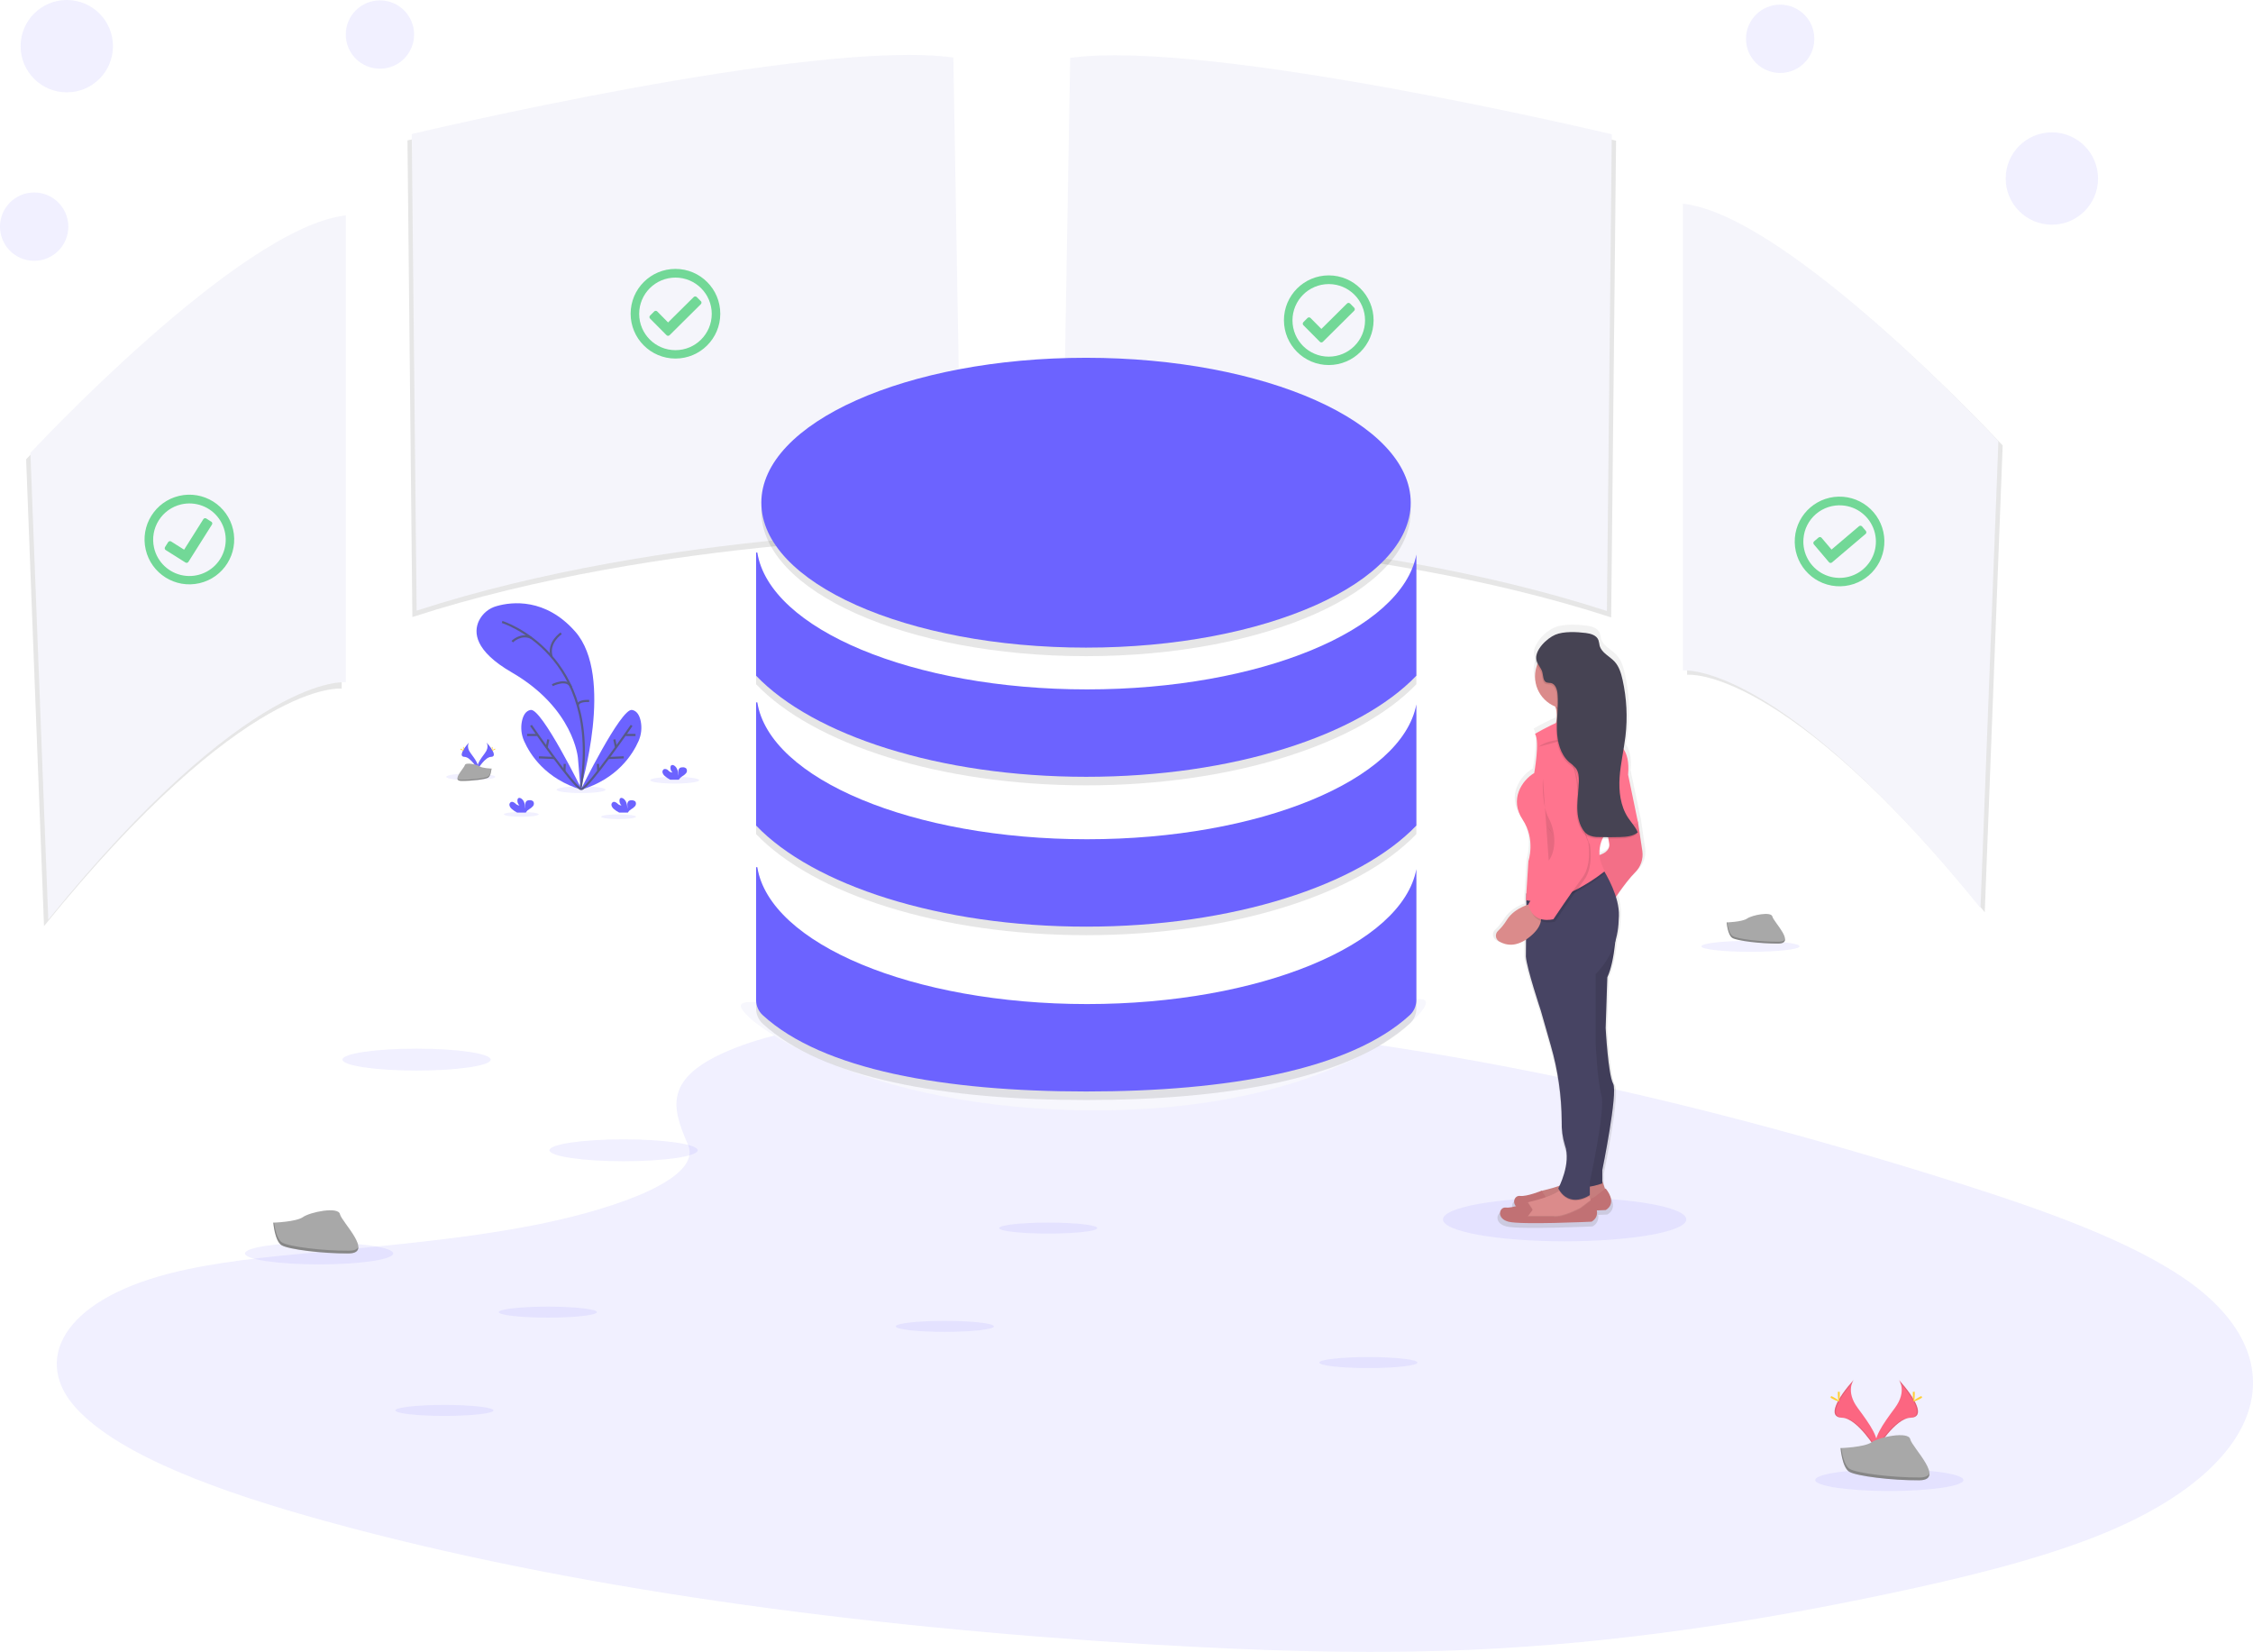
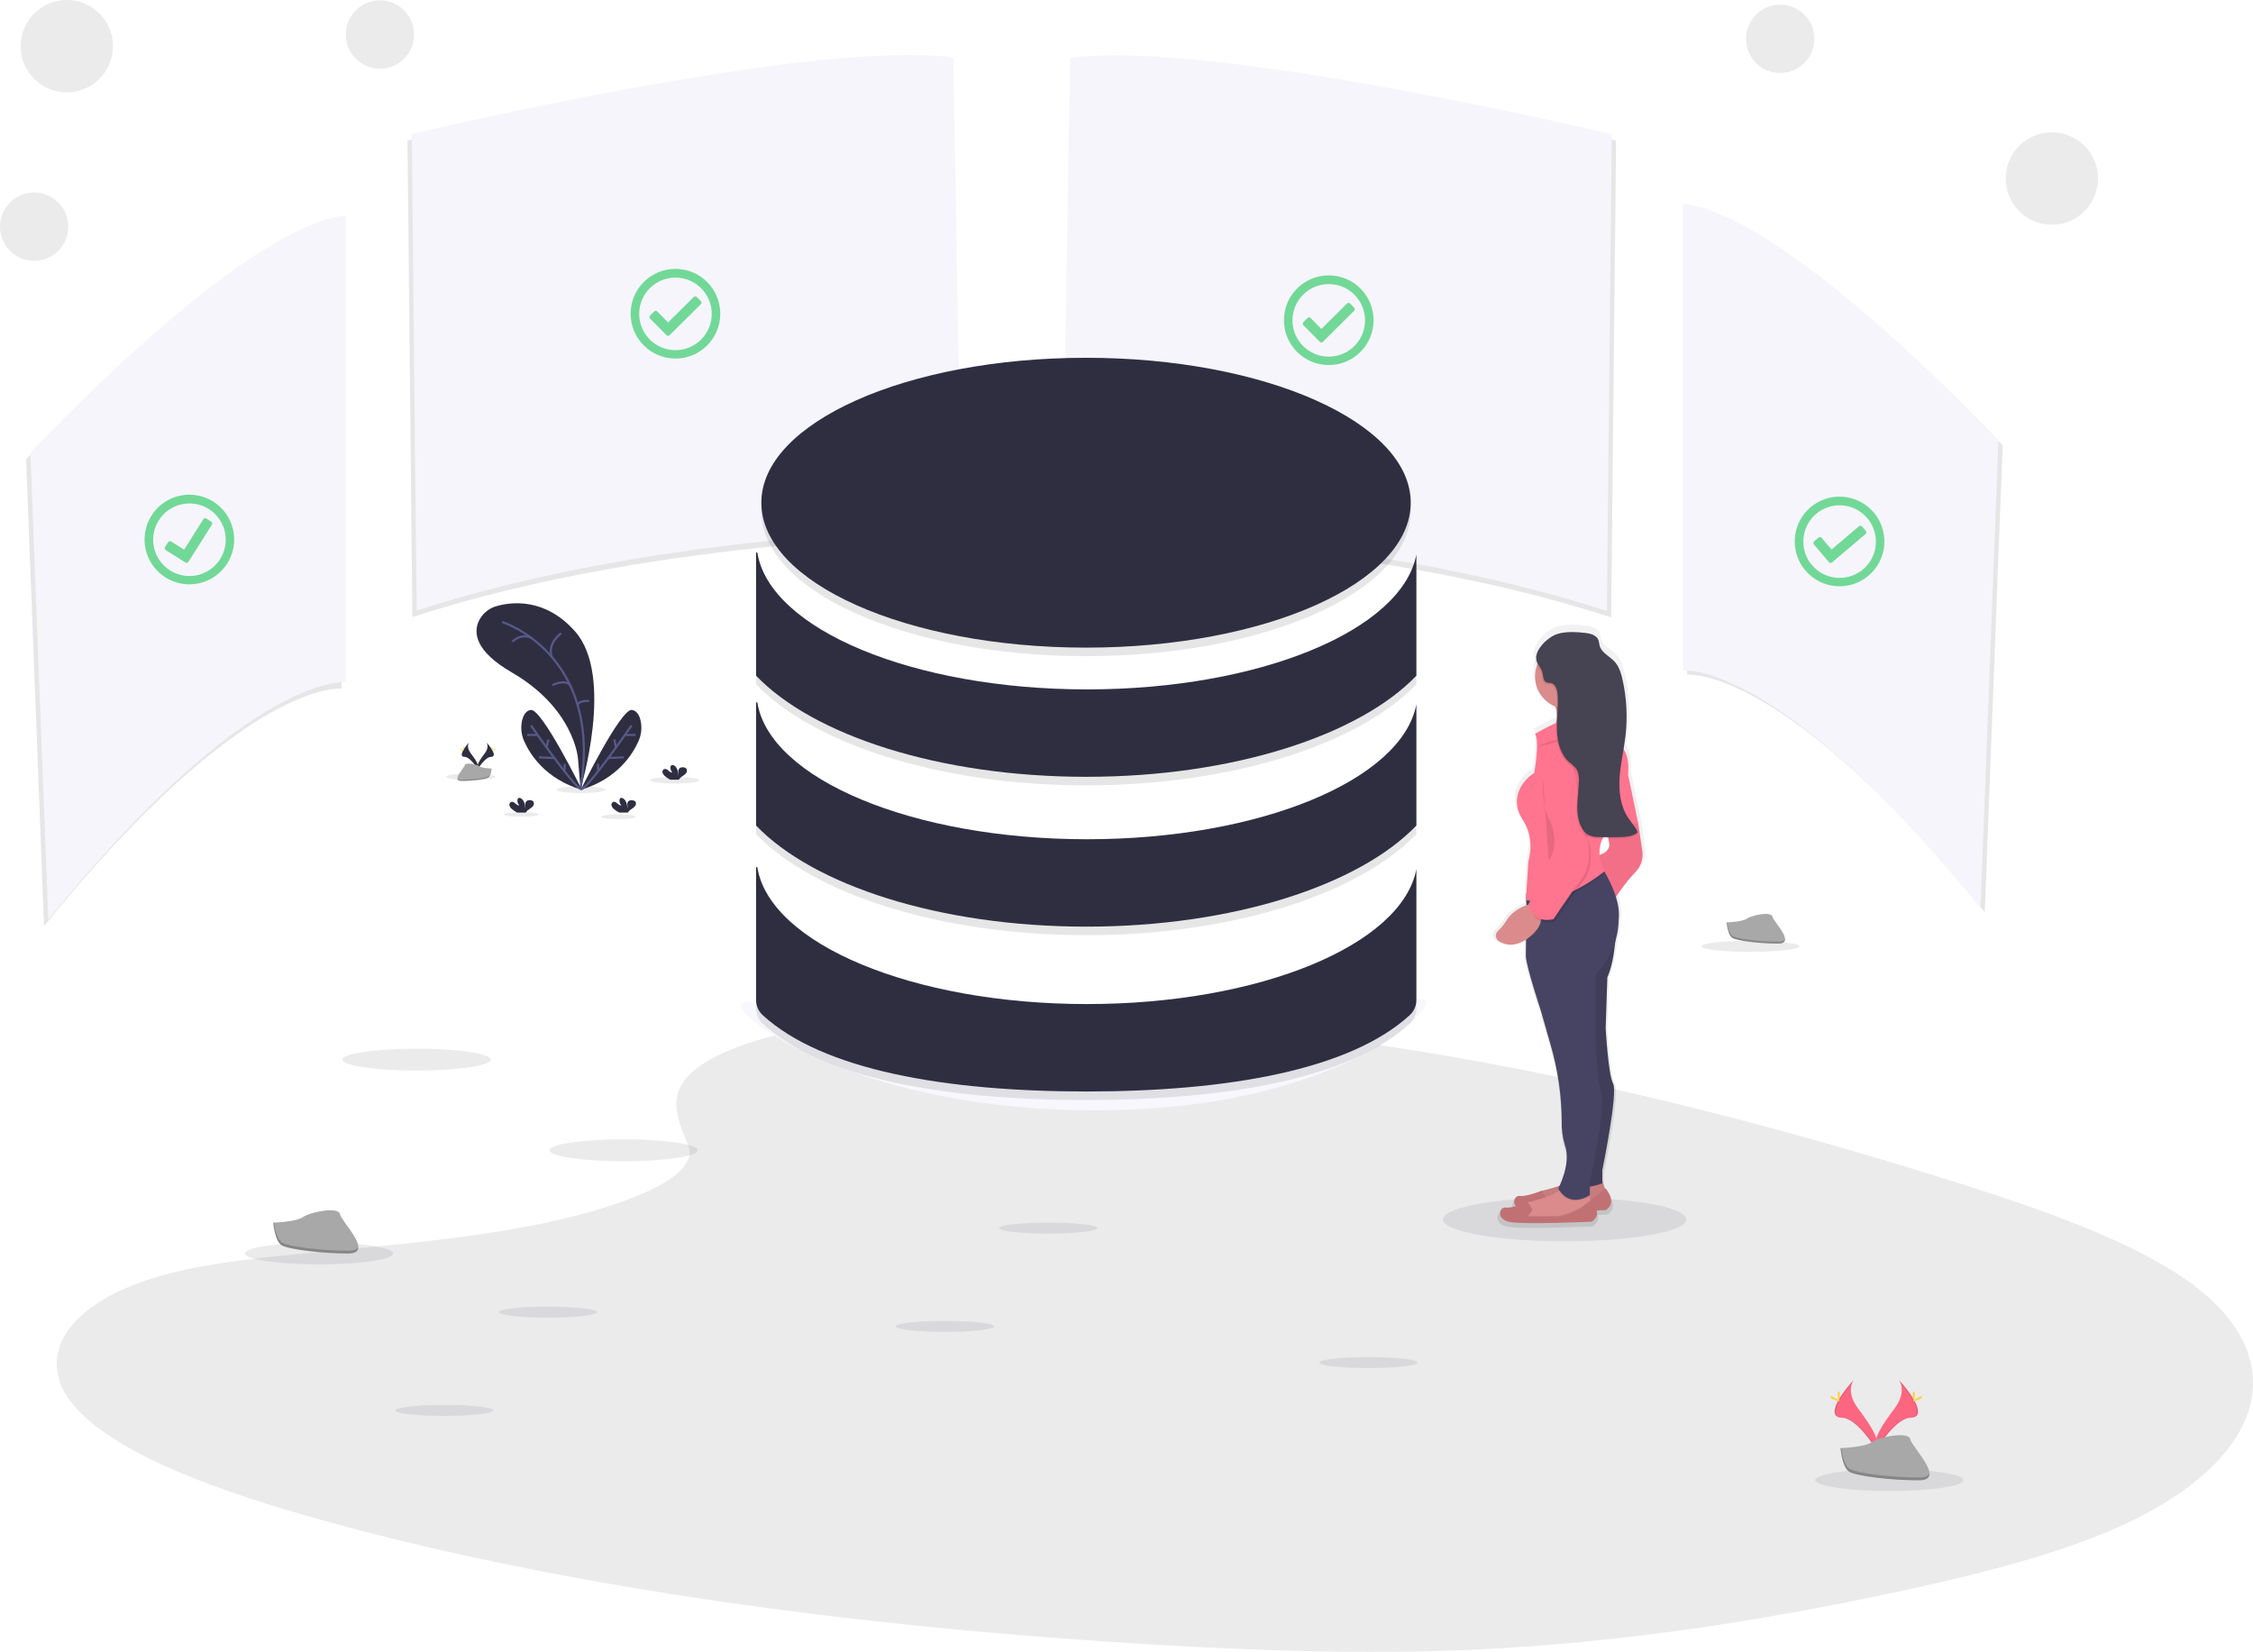
<svg xmlns="http://www.w3.org/2000/svg" id="0b9b7173-8d17-4004-875f-329f7c0a9383" data-name="Layer 1" width="1055.52" height="773.82" viewBox="0 0 1055.52 773.82">
  <defs>
    <linearGradient id="214c5cce-d3ab-4a80-8eba-ba3719b3e789" x1="1958.6" y1="638.33" x2="1958.6" y2="355.69" gradientTransform="matrix(-1, 0, 0, 1, 2766, 0)" gradientUnits="userSpaceOnUse">
      <stop offset="0" stop-color="gray" stop-opacity="0.25" />
      <stop offset="0.54" stop-color="gray" stop-opacity="0.12" />
      <stop offset="1" stop-color="gray" stop-opacity="0.1" />
    </linearGradient>
  </defs>
-   <path d="M416.53,554.07c34.91-13.73,89.71-16.53,139.59-15.43,156.68,3.43,298.11,36.8,420.44,74.55,44.29,13.67,87.89,28.4,116.64,47.22,58.52,38.31,41.16,91.38-40.21,122.94-27.69,10.74-61.25,19-95.71,26.26C896,822.59,829.92,833,760.38,836c-49.58,2.11-99.78.39-149.07-2.56C473.58,825.17,338.4,807,225.09,775.77c-49.7-13.67-96.54-30.67-117-52.8s-7.38-50.15,43.37-63.25c21-5.41,46.08-7.86,70.65-10.15,36.16-3.38,72.9-6.72,105.53-13.59,33.71-7.1,73.62-20.83,66.95-36.54C387.4,582.58,381.66,567.78,416.53,554.07Z" transform="translate(-72.24 -63.09)" fill="#6c63ff" opacity="0.1" />
+   <path d="M416.53,554.07c34.91-13.73,89.71-16.53,139.59-15.43,156.68,3.43,298.11,36.8,420.44,74.55,44.29,13.67,87.89,28.4,116.64,47.22,58.52,38.31,41.16,91.38-40.21,122.94-27.69,10.74-61.25,19-95.71,26.26C896,822.59,829.92,833,760.38,836c-49.58,2.11-99.78.39-149.07-2.56C473.58,825.17,338.4,807,225.09,775.77c-49.7-13.67-96.54-30.67-117-52.8s-7.38-50.15,43.37-63.25c21-5.41,46.08-7.86,70.65-10.15,36.16-3.38,72.9-6.72,105.53-13.59,33.71-7.1,73.62-20.83,66.95-36.54C387.4,582.58,381.66,567.78,416.53,554.07Z" transform="translate(-72.24 -63.09)" fill="#2f2e41" opacity="0.1" />
  <path d="M575.62,93.22l-3.81,221s137.92,0,255.26,38.1L829.36,129S641.15,84.08,575.62,93.22Z" transform="translate(-72.24 -63.09)" opacity="0.1" />
  <path d="M573.62,90.22l-3.81,221s137.92,0,255.26,38.1L827.36,126S639.15,81.08,573.62,90.22Z" transform="translate(-72.24 -63.09)" fill="#f5f5fb" />
  <path d="M516.88,93.05l3.81,221s-137.92,0-255.26,38.1l-2.29-223.26S451.35,83.91,516.88,93.05Z" transform="translate(-72.24 -63.09)" opacity="0.1" />
  <path d="M518.88,90.05l3.81,221s-137.92,0-255.26,38.1l-2.29-223.26S453.35,80.91,518.88,90.05Z" transform="translate(-72.24 -63.09)" fill="#f5f5fb" />
  <path d="M862.65,160.51V379.2s45-5.33,139.44,111.25l8.39-218.69S912.18,165.85,862.65,160.51Z" transform="translate(-72.24 -63.09)" opacity="0.1" />
  <path d="M860.65,158.51V377.2s45-5.33,139.44,111.25l8.39-218.69S910.18,163.85,860.65,158.51Z" transform="translate(-72.24 -63.09)" fill="#f5f5fb" />
  <path d="M232.3,167V385.7s-45-5.33-139.44,111.25L84.48,278.26S182.77,172.35,232.3,167Z" transform="translate(-72.24 -63.09)" opacity="0.1" />
  <path d="M234.3,164V382.7s-45-5.33-139.44,111.25L86.48,275.26S184.77,169.35,234.3,164Z" transform="translate(-72.24 -63.09)" fill="#f5f5fb" />
  <path d="M740.3,532.77c0,7.45-47.31,50.5-155,50.5s-166-41.55-166-49,60.31,11,168,11S740.3,525.31,740.3,532.77Z" transform="translate(-72.24 -63.09)" fill="#f7f7fd" />
-   <ellipse cx="316.11" cy="365.5" rx="11.46" ry="1.57" fill="#6c63ff" opacity="0.1" />
-   <ellipse cx="272.22" cy="369.95" rx="11.46" ry="1.57" fill="#6c63ff" opacity="0.1" />
-   <ellipse cx="220.54" cy="363.93" rx="11.46" ry="1.57" fill="#6c63ff" opacity="0.1" />
-   <ellipse cx="289.79" cy="382.62" rx="8.14" ry="1.12" fill="#6c63ff" opacity="0.1" />
-   <ellipse cx="244.24" cy="381.5" rx="8.14" ry="1.12" fill="#6c63ff" opacity="0.1" />
-   <path d="M344.22,432.69s16.06-52.67-2.52-73.76C327.8,343.15,312,345,305,347a13.06,13.06,0,0,0-8.43,7c-2.47,5.33-2,14,15.42,24.08,29.19,16.9,31,40.09,31,40.09Z" transform="translate(-72.24 -63.09)" fill="#6c63ff" />
+   <ellipse cx="316.11" cy="365.5" rx="11.46" ry="1.57" fill="#2f2e41" opacity="0.1" />
+   <ellipse cx="272.22" cy="369.95" rx="11.46" ry="1.57" fill="#2f2e41" opacity="0.1" />
+   <ellipse cx="220.54" cy="363.93" rx="11.46" ry="1.57" fill="#2f2e41" opacity="0.1" />
+   <ellipse cx="289.79" cy="382.62" rx="8.14" ry="1.12" fill="#2f2e41" opacity="0.1" />
+   <ellipse cx="244.24" cy="381.5" rx="8.14" ry="1.12" fill="#2f2e41" opacity="0.1" />
+   <path d="M344.22,432.69s16.06-52.67-2.52-73.76C327.8,343.15,312,345,305,347a13.06,13.06,0,0,0-8.43,7c-2.47,5.33-2,14,15.42,24.08,29.19,16.9,31,40.09,31,40.09Z" transform="translate(-72.24 -63.09)" fill="#2f2e41" />
  <path d="M307.48,354.46s47.36,14.81,36.74,78.23" transform="translate(-72.24 -63.09)" fill="none" stroke="#565987" stroke-miterlimit="10" />
  <path d="M335.14,359.77s-6.52,4.39-4.45,11" transform="translate(-72.24 -63.09)" fill="none" stroke="#565987" stroke-miterlimit="10" />
  <path d="M312.23,363.68s4-4.06,8.83-1.82" transform="translate(-72.24 -63.09)" fill="none" stroke="#565987" stroke-miterlimit="10" />
  <path d="M331,384.07s7-3.55,8.81.9" transform="translate(-72.24 -63.09)" fill="none" stroke="#565987" stroke-miterlimit="10" />
  <path d="M348.27,391.48s-5.26-.42-5.35,2.09" transform="translate(-72.24 -63.09)" fill="none" stroke="#565987" stroke-miterlimit="10" />
-   <path d="M344.87,433.11s-18.82-38.28-24-37.44c-2.45.4-3.58,2.81-4.1,5.24a15.4,15.4,0,0,0,1,9.32C320.48,416.35,327.65,428,344.87,433.11Z" transform="translate(-72.24 -63.09)" fill="#6c63ff" />
+   <path d="M344.87,433.11s-18.82-38.28-24-37.44c-2.45.4-3.58,2.81-4.1,5.24a15.4,15.4,0,0,0,1,9.32C320.48,416.35,327.65,428,344.87,433.11Z" transform="translate(-72.24 -63.09)" fill="#2f2e41" />
  <path d="M321,402.93s19.75,28.64,23.57,29.9" transform="translate(-72.24 -63.09)" fill="none" stroke="#565987" stroke-miterlimit="10" />
  <line x1="246.97" y1="344.31" x2="251.58" y2="344.31" fill="none" stroke="#565987" stroke-miterlimit="10" />
  <line x1="252.49" y1="354.79" x2="259.71" y2="355.1" fill="none" stroke="#565987" stroke-miterlimit="10" />
  <line x1="256.89" y1="346.41" x2="256.1" y2="350.17" fill="none" stroke="#565987" stroke-miterlimit="10" />
  <line x1="264.57" y1="357.86" x2="264.43" y2="361.28" fill="none" stroke="#565987" stroke-miterlimit="10" />
-   <path d="M344.31,433.11s18.81-38.28,24-37.44c2.46.4,3.59,2.81,4.1,5.24a15.47,15.47,0,0,1-1,9.32C368.7,416.35,361.53,428,344.31,433.11Z" transform="translate(-72.24 -63.09)" fill="#6c63ff" />
+   <path d="M344.31,433.11s18.81-38.28,24-37.44c2.46.4,3.59,2.81,4.1,5.24a15.47,15.47,0,0,1-1,9.32C368.7,416.35,361.53,428,344.31,433.11Z" transform="translate(-72.24 -63.09)" fill="#2f2e41" />
  <path d="M368.15,402.93s-19.75,28.64-23.56,29.9" transform="translate(-72.24 -63.09)" fill="none" stroke="#565987" stroke-miterlimit="10" />
  <line x1="297.73" y1="344.31" x2="293.12" y2="344.31" fill="none" stroke="#565987" stroke-miterlimit="10" />
  <line x1="292.21" y1="354.79" x2="284.98" y2="355.1" fill="none" stroke="#565987" stroke-miterlimit="10" />
  <line x1="287.81" y1="346.41" x2="288.6" y2="350.17" fill="none" stroke="#565987" stroke-miterlimit="10" />
  <line x1="280.13" y1="357.86" x2="280.27" y2="361.28" fill="none" stroke="#565987" stroke-miterlimit="10" />
-   <path d="M312,442.05a3.26,3.26,0,0,1-1.07-1.62,1.42,1.42,0,0,1,.75-1.64c.68-.27,1.42.21,2,.69a2.64,2.64,0,0,0,1.92.93,2.94,2.94,0,0,1-.91-2.74,1.26,1.26,0,0,1,.26-.56c.38-.41,1.07-.23,1.53.09,1.45,1,1.85,3,1.86,4.77a8.56,8.56,0,0,0,0-2,2,2,0,0,1,.74-1.74,2.26,2.26,0,0,1,1.12-.27,2.34,2.34,0,0,1,1.83.52,1.84,1.84,0,0,1-.07,2.25,7.15,7.15,0,0,1-1.89,1.51,4.07,4.07,0,0,0-1.35,1.29.94.94,0,0,0-.1.23h-4.1A11.9,11.9,0,0,1,312,442.05Z" transform="translate(-72.24 -63.09)" fill="#6c63ff" />
-   <path d="M383.7,426.63a3.24,3.24,0,0,1-1.07-1.61,1.43,1.43,0,0,1,.75-1.65,2.1,2.1,0,0,1,2,.7,2.59,2.59,0,0,0,1.92.92,2.93,2.93,0,0,1-.91-2.74,1.12,1.12,0,0,1,.26-.55c.38-.41,1.07-.24,1.53.08,1.45,1,1.85,3,1.86,4.78a8.64,8.64,0,0,0,0-2,2,2,0,0,1,.74-1.74,2.15,2.15,0,0,1,1.12-.26,2.3,2.3,0,0,1,1.83.52,1.82,1.82,0,0,1-.07,2.24,7.15,7.15,0,0,1-1.89,1.51,4.17,4.17,0,0,0-1.35,1.29.94.94,0,0,0-.1.23h-4.1A11.54,11.54,0,0,1,383.7,426.63Z" transform="translate(-72.24 -63.09)" fill="#6c63ff" />
-   <path d="M359.8,442.05a3.26,3.26,0,0,1-1.07-1.62,1.43,1.43,0,0,1,.75-1.64c.69-.27,1.42.21,2,.69a2.65,2.65,0,0,0,1.92.93,2.93,2.93,0,0,1-.9-2.74,1.14,1.14,0,0,1,.25-.56c.38-.41,1.07-.23,1.53.09,1.45,1,1.86,3,1.87,4.77a9.17,9.17,0,0,0,0-2,2,2,0,0,1,.74-1.74,3,3,0,0,1,2.95.25,1.82,1.82,0,0,1-.07,2.25,7,7,0,0,1-1.89,1.51,4.26,4.26,0,0,0-1.35,1.29,1.6,1.6,0,0,0-.1.23h-4.09A11.71,11.71,0,0,1,359.8,442.05Z" transform="translate(-72.24 -63.09)" fill="#6c63ff" />
-   <path d="M292,410.89s-1.53,2,.71,5,4.1,5.59,3.35,7.48c0,0-3.39-5.63-6.14-5.71S289,414.27,292,410.89Z" transform="translate(-72.24 -63.09)" fill="#6c63ff" />
+   <path d="M312,442.05a3.26,3.26,0,0,1-1.07-1.62,1.42,1.42,0,0,1,.75-1.64c.68-.27,1.42.21,2,.69a2.64,2.64,0,0,0,1.92.93,2.94,2.94,0,0,1-.91-2.74,1.26,1.26,0,0,1,.26-.56c.38-.41,1.07-.23,1.53.09,1.45,1,1.85,3,1.86,4.77a8.56,8.56,0,0,0,0-2,2,2,0,0,1,.74-1.74,2.26,2.26,0,0,1,1.12-.27,2.34,2.34,0,0,1,1.83.52,1.84,1.84,0,0,1-.07,2.25,7.15,7.15,0,0,1-1.89,1.51,4.07,4.07,0,0,0-1.35,1.29.94.94,0,0,0-.1.23h-4.1A11.9,11.9,0,0,1,312,442.05Z" transform="translate(-72.24 -63.09)" fill="#2f2e41" />
+   <path d="M383.7,426.63a3.24,3.24,0,0,1-1.07-1.61,1.43,1.43,0,0,1,.75-1.65,2.1,2.1,0,0,1,2,.7,2.59,2.59,0,0,0,1.92.92,2.93,2.93,0,0,1-.91-2.74,1.12,1.12,0,0,1,.26-.55c.38-.41,1.07-.24,1.53.08,1.45,1,1.85,3,1.86,4.78a8.64,8.64,0,0,0,0-2,2,2,0,0,1,.74-1.74,2.15,2.15,0,0,1,1.12-.26,2.3,2.3,0,0,1,1.83.52,1.82,1.82,0,0,1-.07,2.24,7.15,7.15,0,0,1-1.89,1.51,4.17,4.17,0,0,0-1.35,1.29.94.94,0,0,0-.1.23h-4.1A11.54,11.54,0,0,1,383.7,426.63Z" transform="translate(-72.24 -63.09)" fill="#2f2e41" />
+   <path d="M359.8,442.05a3.26,3.26,0,0,1-1.07-1.62,1.43,1.43,0,0,1,.75-1.64c.69-.27,1.42.21,2,.69a2.65,2.65,0,0,0,1.92.93,2.93,2.93,0,0,1-.9-2.74,1.14,1.14,0,0,1,.25-.56c.38-.41,1.07-.23,1.53.09,1.45,1,1.86,3,1.87,4.77a9.17,9.17,0,0,0,0-2,2,2,0,0,1,.74-1.74,3,3,0,0,1,2.95.25,1.82,1.82,0,0,1-.07,2.25,7,7,0,0,1-1.89,1.51,4.26,4.26,0,0,0-1.35,1.29,1.6,1.6,0,0,0-.1.23h-4.09A11.71,11.71,0,0,1,359.8,442.05Z" transform="translate(-72.24 -63.09)" fill="#2f2e41" />
+   <path d="M292,410.89s-1.53,2,.71,5,4.1,5.59,3.35,7.48c0,0-3.39-5.63-6.14-5.71S289,414.27,292,410.89Z" transform="translate(-72.24 -63.09)" fill="#2f2e41" />
  <path d="M292,410.89a2.36,2.36,0,0,0-.31.63c-2.69,3.15-4.12,6.1-1.54,6.17,2.41.07,5.3,4.38,6,5.46a1.83,1.83,0,0,1-.08.25s-3.39-5.63-6.14-5.71S289,414.27,292,410.89Z" transform="translate(-72.24 -63.09)" opacity="0.1" />
  <path d="M289.18,413.44c0,.71.08,1.28.18,1.28s.17-.57.17-1.28-.09-.37-.19-.37S289.18,412.74,289.18,413.44Z" transform="translate(-72.24 -63.09)" fill="#ffd037" />
  <path d="M288.2,414.29c.62.34,1.16.54,1.21.45s-.42-.43-1-.76-.38-.1-.42,0S287.58,414,288.2,414.29Z" transform="translate(-72.24 -63.09)" fill="#ffd037" />
-   <path d="M300.14,410.89s1.54,2-.71,5-4.09,5.59-3.34,7.48c0,0,3.38-5.63,6.14-5.71S303.17,414.27,300.14,410.89Z" transform="translate(-72.24 -63.09)" fill="#6c63ff" />
+   <path d="M300.14,410.89s1.54,2-.71,5-4.09,5.59-3.34,7.48c0,0,3.38-5.63,6.14-5.71S303.17,414.27,300.14,410.89Z" transform="translate(-72.24 -63.09)" fill="#2f2e41" />
  <path d="M300.14,410.89a2.36,2.36,0,0,1,.31.63c2.69,3.15,4.12,6.1,1.54,6.17-2.41.07-5.29,4.38-6,5.46a1.83,1.83,0,0,0,.08.25s3.38-5.63,6.14-5.71S303.17,414.27,300.14,410.89Z" transform="translate(-72.24 -63.09)" opacity="0.1" />
  <path d="M303,413.44c0,.71-.07,1.28-.17,1.28s-.18-.57-.18-1.28.1-.37.2-.37S303,412.74,303,413.44Z" transform="translate(-72.24 -63.09)" fill="#ffd037" />
  <path d="M304,414.29c-.62.34-1.16.54-1.2.45s.41-.43,1-.76.38-.1.43,0S304.59,414,304,414.29Z" transform="translate(-72.24 -63.09)" fill="#ffd037" />
  <path d="M302.51,423.14s-4.3-.13-5.59-1.05-6.6-2-6.92-.55-6.45,7.35-1.61,7.39,11.26-.76,12.55-1.54S302.51,423.14,302.51,423.14Z" transform="translate(-72.24 -63.09)" fill="#a8a8a8" />
  <path d="M288.31,428.41c4.84,0,11.26-.75,12.55-1.54,1-.6,1.37-2.75,1.5-3.74h.15s-.28,3.46-1.57,4.25-7.7,1.58-12.55,1.54c-1.39,0-1.88-.51-1.85-1.25C286.73,428.13,287.27,428.4,288.31,428.41Z" transform="translate(-72.24 -63.09)" opacity="0.2" />
-   <ellipse cx="195.17" cy="496.39" rx="34.72" ry="5.13" fill="#6c63ff" opacity="0.1" />
-   <ellipse cx="292.15" cy="538.87" rx="34.72" ry="5.13" fill="#6c63ff" opacity="0.1" />
-   <ellipse cx="149.49" cy="587.2" rx="34.72" ry="5.13" fill="#6c63ff" opacity="0.1" />
-   <ellipse cx="885.14" cy="693.36" rx="34.72" ry="5.13" fill="#6c63ff" opacity="0.1" />
-   <ellipse cx="491.09" cy="575.32" rx="22.99" ry="2.57" fill="#6c63ff" opacity="0.1" />
-   <ellipse cx="820.09" cy="443.32" rx="22.99" ry="2.57" fill="#6c63ff" opacity="0.1" />
-   <ellipse cx="641.08" cy="638.32" rx="22.99" ry="2.57" fill="#6c63ff" opacity="0.1" />
-   <ellipse cx="442.64" cy="621.36" rx="22.99" ry="2.57" fill="#6c63ff" opacity="0.1" />
-   <ellipse cx="256.67" cy="614.69" rx="22.99" ry="2.57" fill="#6c63ff" opacity="0.1" />
-   <ellipse cx="208.21" cy="660.73" rx="22.99" ry="2.57" fill="#6c63ff" opacity="0.1" />
+   <ellipse cx="195.17" cy="496.39" rx="34.72" ry="5.13" fill="#2f2e41" opacity="0.1" />
+   <ellipse cx="292.15" cy="538.87" rx="34.72" ry="5.13" fill="#2f2e41" opacity="0.1" />
+   <ellipse cx="149.49" cy="587.2" rx="34.72" ry="5.13" fill="#2f2e41" opacity="0.1" />
+   <ellipse cx="885.14" cy="693.36" rx="34.72" ry="5.13" fill="#2f2e41" opacity="0.1" />
+   <ellipse cx="491.09" cy="575.32" rx="22.99" ry="2.57" fill="#2f2e41" opacity="0.1" />
+   <ellipse cx="820.09" cy="443.32" rx="22.99" ry="2.57" fill="#2f2e41" opacity="0.1" />
+   <ellipse cx="641.08" cy="638.32" rx="22.99" ry="2.57" fill="#2f2e41" opacity="0.1" />
+   <ellipse cx="442.64" cy="621.36" rx="22.99" ry="2.57" fill="#2f2e41" opacity="0.1" />
+   <ellipse cx="256.67" cy="614.69" rx="22.99" ry="2.57" fill="#2f2e41" opacity="0.1" />
+   <ellipse cx="208.21" cy="660.73" rx="22.99" ry="2.57" fill="#2f2e41" opacity="0.1" />
  <g opacity="0.1">
    <ellipse cx="508.8" cy="239.5" rx="152.12" ry="67.89" />
    <path d="M735.8,326.86c-6.73,35.4-73.23,63.19-154.29,63.19-81.77,0-148.73-28.28-154.47-64.11h-.57v57.69C453.21,411.57,512.41,431,581.13,431s127.92-19.43,154.67-47.37Z" transform="translate(-72.24 -63.09)" />
    <path d="M735.8,397.06c-6.73,35.39-73.23,63.19-154.29,63.19-81.77,0-148.73-28.28-154.47-64.12h-.57v57.7c26.74,27.94,85.94,47.36,154.66,47.36s127.92-19.42,154.67-47.36Z" transform="translate(-72.24 -63.09)" />
    <path d="M735.8,474.27c-6.73,35.4-73.23,63.19-154.29,63.19-81.77,0-148.73-28.27-154.47-64.11h-.57v62.22a9.59,9.59,0,0,0,3.08,7.06c28,25.71,85.39,35.78,151.58,35.78s123.55-10.07,151.59-35.78a9.59,9.59,0,0,0,3.08-7.06Z" transform="translate(-72.24 -63.09)" />
  </g>
-   <ellipse cx="508.8" cy="235.5" rx="152.12" ry="67.89" fill="#6c63ff" />
-   <path d="M735.8,322.86c-6.73,35.4-73.23,63.19-154.29,63.19-81.77,0-148.73-28.28-154.47-64.11h-.57v57.69C453.21,407.57,512.41,427,581.13,427s127.92-19.43,154.67-47.37Z" transform="translate(-72.24 -63.09)" fill="#6c63ff" />
-   <path d="M735.8,393.06c-6.73,35.39-73.23,63.19-154.29,63.19-81.77,0-148.73-28.28-154.47-64.12h-.57v57.7c26.74,27.94,85.94,47.36,154.66,47.36s127.92-19.42,154.67-47.36Z" transform="translate(-72.24 -63.09)" fill="#6c63ff" />
-   <path d="M735.8,470.27c-6.73,35.4-73.23,63.19-154.29,63.19-81.77,0-148.73-28.27-154.47-64.11h-.57v62.22a9.59,9.59,0,0,0,3.08,7.06c28,25.71,85.39,35.78,151.58,35.78s123.55-10.07,151.59-35.78a9.59,9.59,0,0,0,3.08-7.06Z" transform="translate(-72.24 -63.09)" fill="#6c63ff" />
-   <ellipse cx="733.03" cy="571.25" rx="57" ry="10.26" fill="#6c63ff" opacity="0.1" />
+   <ellipse cx="508.8" cy="235.5" rx="152.12" ry="67.89" fill="#2f2e41" />
+   <path d="M735.8,322.86c-6.73,35.4-73.23,63.19-154.29,63.19-81.77,0-148.73-28.28-154.47-64.11h-.57v57.69C453.21,407.57,512.41,427,581.13,427s127.92-19.43,154.67-47.37Z" transform="translate(-72.24 -63.09)" fill="#2f2e41" />
+   <path d="M735.8,393.06c-6.73,35.39-73.23,63.19-154.29,63.19-81.77,0-148.73-28.28-154.47-64.12h-.57v57.7c26.74,27.94,85.94,47.36,154.66,47.36s127.92-19.42,154.67-47.36Z" transform="translate(-72.24 -63.09)" fill="#2f2e41" />
+   <path d="M735.8,470.27c-6.73,35.4-73.23,63.19-154.29,63.19-81.77,0-148.73-28.27-154.47-64.11h-.57v62.22a9.59,9.59,0,0,0,3.08,7.06c28,25.71,85.39,35.78,151.58,35.78s123.55-10.07,151.59-35.78a9.59,9.59,0,0,0,3.08-7.06Z" transform="translate(-72.24 -63.09)" fill="#2f2e41" />
+   <ellipse cx="733.03" cy="571.25" rx="57" ry="10.26" fill="#2f2e41" opacity="0.1" />
  <path d="M773.27,503.61c2.88,1.7,7.4,2.81,13.09-.85l-.05,8.11c.4,5.56,7.28,25.83,7.28,25.83l4.85,16.67a130.07,130.07,0,0,1,5.33,36.28c0,4.06.38,8.26,1.55,11.42,2.59,7-1,16-2.57,19.32a80.1,80.1,0,0,1-8,2.25,5.83,5.83,0,0,0-.71.22l0-.05s-7.28,2.89-10.52,2.49c-2.41-.29-3.92,2.72-2,4.93a14.88,14.88,0,0,1-4.84.64c-3.24-.4-4.86,5.16,1.21,6.75s40.46,0,40.46,0a4.87,4.87,0,0,0,2.58-5.38l4.3-.18s6.07-2.78,0-10.33l-.33.24-1.29-3.82V613s7.69-37,5.26-41.33S825.15,545,825.15,545L826,520.8c2.19-4.52,3.31-11.62,3.88-17.17a36,36,0,0,0,1.55-8.14c.1-1.31.18-2.67.23-4.09a27.27,27.27,0,0,0-1.48-9.16,92.06,92.06,0,0,1,9.17-11.5A11.82,11.82,0,0,0,843,460.41l-2-13.51-4.86-23c.61-6.39-.72-10.07-2.2-12.15.35-2.07.68-4.13.93-6.21a79.6,79.6,0,0,0-1.42-27c-.7-3.08-1.66-6.25-3.83-8.59-2.45-2.66-6.43-4.27-7.35-7.74a20.66,20.66,0,0,0-.56-2.62c-.89-2.27-3.69-3.1-6.15-3.4-4.38-.53-10.71-.93-14.92.79A18.09,18.09,0,0,0,792,365a6.89,6.89,0,0,0-1,4.95,6.6,6.6,0,0,0,.69,1.7,15.39,15.39,0,0,0,8.94,19.7c.1.31.19.61.26.9a15.41,15.41,0,0,1,.4,2.17c-.08,1.4-.17,2.81-.23,4.22l-.15.57a105.13,105.13,0,0,0-10.17,5.18c2.42,3.58-.41,18.68-.41,18.68-6.07,3.57-12.13,12.71-5.66,22.25s2.83,19.86,2.83,19.86l-1,15.54h0v0l-.2,3.11h.07l-.07,1.18.17,0v1.27c-2.84,1.05-7,3.15-9.47,7.05a24.94,24.94,0,0,1-4.23,5.19A3.12,3.12,0,0,0,773.27,503.61Zm48.85-41.28a14.77,14.77,0,0,1,1.44-7.82l2.86,0a18.57,18.57,0,0,0,.35,1.88C827.59,459.94,824.31,461.61,822.12,462.33Z" transform="translate(-72.24 -63.09)" fill="url(#214c5cce-d3ab-4a80-8eba-ba3719b3e789)" />
  <path d="M822.92,616.33l1.56,4.67-5.06,5.06L802.68,630l-12.07-1.17.78-4.28h0a5.17,5.17,0,0,1,3.83-3.78c5-1.16,14.42-3.82,16.41-7.51Z" transform="translate(-72.24 -63.09)" fill="#db8b8b" />
  <path d="M822.92,616.33l1.56,4.67-5.06,5.06L802.68,630l-12.07-1.17.78-4.28h0a5.17,5.17,0,0,1,3.83-3.78c5-1.16,14.42-3.82,16.41-7.51Z" transform="translate(-72.24 -63.09)" opacity="0.1" />
  <path d="M794.5,627.62l2.34-3.11-2.34-3.61s-7,2.83-10.12,2.44-4.67,5.06,1.17,6.62,38.93,0,38.93,0,5.84-2.73,0-10.13l-5.06,3.9s-8.57,4.67-12.85,3.89Z" transform="translate(-72.24 -63.09)" fill="#c17174" />
  <path d="M784,634.24l12.07,1.17,16.74-3.9,5.06-5.06-.41-1.23-.58-1.74-.57-1.7L805,618.67a7,7,0,0,1-2.29,2.29c-3.67,2.51-10.25,4.32-14.12,5.22a3.82,3.82,0,0,0-.48.15,5,5,0,0,0-2,1.21,5.1,5.1,0,0,0-1.38,2.42Z" transform="translate(-72.24 -63.09)" fill="#db8b8b" />
  <path d="M784,634.24l12.07,1.17,16.74-3.9,5.06-5.06-.41-1.23-4.65,3.57s-8.57,4.67-12.85,3.89H787.88l2.34-3.11-2.1-3.24a5,5,0,0,0-2,1.21,5.1,5.1,0,0,0-1.38,2.42Z" transform="translate(-72.24 -63.09)" opacity="0.1" />
  <path d="M787.88,633.07l2.34-3.11-2.34-3.61s-7,2.83-10.12,2.44-4.67,5.06,1.17,6.62,38.93,0,38.93,0,5.84-2.73,0-10.12l-5.06,3.89s-8.57,4.67-12.85,3.89Z" transform="translate(-72.24 -63.09)" fill="#c17174" />
  <path d="M797.61,407.27s18.69,2,16-5.84a13.91,13.91,0,0,1-.58-6.88,18.94,18.94,0,0,1,3.3-7.91l-17.52,2.72a21.86,21.86,0,0,1,2.38,5.63C803.24,403.25,797.61,407.27,797.61,407.27Z" transform="translate(-72.24 -63.09)" fill="#db8b8b" />
  <path d="M829.54,496s-.39,16.74-4.28,24.92l-.78,23.75s1.16,21.8,3.5,26.08-5.06,40.49-5.06,40.49v6.23s-12.46,4.67-16-.78l3.5-46.33-1.56-64.23Z" transform="translate(-72.24 -63.09)" fill="#474463" />
  <path d="M829.54,496s-.39,16.74-4.28,24.92l-.78,23.75s1.16,21.8,3.5,26.08-5.06,40.49-5.06,40.49v6.23s-12.46,4.67-16-.78l3.5-46.33-1.56-64.23Z" transform="translate(-72.24 -63.09)" opacity="0.1" />
  <path d="M837.32,442.31l2.34,6.23,2,13.23a11.75,11.75,0,0,1-3.51,10.13c-4.67,4.67-10.9,14.4-10.9,14.4l-7.39-22.19s7.39-1.17,6.22-6.23-.77-14.4-.77-14.4Z" transform="translate(-72.24 -63.09)" fill="#ff748e" />
  <path d="M837.41,442.22l2.33,6.23,2,13.24a11.7,11.7,0,0,1-3.5,10.12c-4.68,4.67-10.9,14.41-10.9,14.41L819.89,464s7.4-1.17,6.23-6.23-.78-14.41-.78-14.41Z" transform="translate(-72.24 -63.09)" opacity="0.05" />
  <path d="M802.72,621c5,7.86,12.77,3.4,14.15,2.52l-.57-1.7L805,618.67A7,7,0,0,1,802.72,621Z" transform="translate(-72.24 -63.09)" opacity="0.1" />
  <path d="M787.1,511.22c.39,5.45,7,25.3,7,25.3l4.67,16.34a130.39,130.39,0,0,1,5.13,35.54,34.71,34.71,0,0,0,1.49,11.19c3.12,8.57-3.11,20.24-3.11,20.24,5.45,9.74,14.79,3.12,14.79,3.12v-6.23s7.4-33.87,5.45-40.49-2.72-24.52-2.72-24.52V519.39a36.67,36.67,0,0,0,10.68-23.24c.09-1.28.17-2.62.22-4,.31-8.78-5.7-19.08-8-22.75-.56-.89-.92-1.39-.92-1.39l-34.37,13.64-.08,0V483l0,2.94Z" transform="translate(-72.24 -63.09)" fill="#474463" />
  <path d="M798.78,389.36a21.86,21.86,0,0,1,2.38,5.63,15.22,15.22,0,0,0,11.84-.44,18.94,18.94,0,0,1,3.3-7.91Z" transform="translate(-72.24 -63.09)" opacity="0.1" />
  <circle cx="734.33" cy="316.93" r="15.18" fill="#db8b8b" />
  <path d="M787.1,485.91l.17,0c16.32,3.36,36.82-13.65,36.82-13.65a20.31,20.31,0,0,1-1.42-2.9c-.56-.89-.92-1.39-.92-1.39l-34.37,13.64-.09,1.36Z" transform="translate(-72.24 -63.09)" opacity="0.1" />
  <path d="M791.39,406.88s21.8-13.24,28.8-7.79l9.74,12.46S836.16,413.5,835,426l4.67,22.58-14,3.5s-8.17,7.79-1.55,19.08c0,0-20.64,17.13-37,13.62l1.17-18.29s3.5-10.13-2.72-19.47-.39-18.3,5.45-21.8C791,425.18,793.72,410.38,791.39,406.88Z" transform="translate(-72.24 -63.09)" fill="#ff748e" />
  <path d="M790.22,486.3s-8.18,1.56-12.07,7.79a24.3,24.3,0,0,1-4.08,5.09,3.08,3.08,0,0,0,.49,4.92c3.09,1.86,8.12,3,14.49-2.23C800,492.92,790.22,486.3,790.22,486.3Z" transform="translate(-72.24 -63.09)" fill="#db8b8b" />
  <path d="M802.29,414.28s7.78-.78,9.73,19.46,5.06,24.92,5.06,24.92,1.95,10.51-2.73,16.74-13.62,19.47-13.62,19.47-9.73,2.72-11.68-7l12.07-22.58s1.94-7.79-2.73-13.24S790.22,410.38,802.29,414.28Z" transform="translate(-72.24 -63.09)" opacity="0.1" />
  <path d="M801.51,413.11s7.78-.78,9.73,19.47,5.06,24.91,5.06,24.91,2,10.51-2.72,16.74S800,493.7,800,493.7s-9.73,2.72-11.68-7l12.07-22.58s1.95-7.79-2.73-13.24S789.44,409.22,801.51,413.11Z" transform="translate(-72.24 -63.09)" fill="#ff748e" />
  <path d="M795.08,427.71s-.77,12.07,2.73,18.69,3.5,15.18,0,19.85" transform="translate(-72.24 -63.09)" opacity="0.1" />
  <path d="M793.14,412.91s3.11-3.11,12.07-3.5,12.84-3.11,12.84-3.11" transform="translate(-72.24 -63.09)" opacity="0.1" />
  <path d="M814.79,360.4c2.37.29,5.07,1.1,5.92,3.32a22.14,22.14,0,0,1,.55,2.57c.88,3.4,4.71,5,7.07,7.58,2.08,2.3,3,5.4,3.68,8.43a79.17,79.17,0,0,1,1.37,26.45c-.76,6.45-2.32,12.81-2.75,19.29s.36,13.31,3.9,18.76c1.53,2.34,3.54,4.4,4.62,7-2.23,1.81-5.31,2.07-8.19,2.17q-5,.17-10.05,0a10.67,10.67,0,0,1-5.1-1.07,7.86,7.86,0,0,1-2.68-2.87c-1.92-3.25-2.4-7.16-2.32-10.93s.68-7.52.75-11.3a9.82,9.82,0,0,0-1.31-5.92,19.07,19.07,0,0,0-3.26-3c-4.17-3.7-5.6-9.62-5.74-15.19s.78-11.14.31-16.69c-.18-2.17-1-4.78-3.13-5.2a11.38,11.38,0,0,1-2-.26c-1.71-.66-1.54-3.07-2-4.84-.55-2-2.25-3.53-2.73-5.53-1.12-4.71,4.88-10.34,8.81-12S810.58,359.88,814.79,360.4Z" transform="translate(-72.24 -63.09)" opacity="0.1" />
  <path d="M815.18,359.62c2.37.29,5.07,1.1,5.92,3.33a21.54,21.54,0,0,1,.55,2.56c.88,3.4,4.71,5,7.07,7.58,2.08,2.3,3,5.4,3.68,8.43A79.17,79.17,0,0,1,833.76,408c-.75,6.45-2.31,12.81-2.74,19.3s.36,13.3,3.9,18.75c1.53,2.35,3.54,4.4,4.62,7-2.23,1.82-5.31,2.07-8.19,2.17q-5,.16-10.05,0a10.66,10.66,0,0,1-5.1-1.06,7.89,7.89,0,0,1-2.68-2.88c-1.92-3.25-2.4-7.16-2.32-10.93s.68-7.52.75-11.29c0-2.06-.12-4.24-1.31-5.92a18.73,18.73,0,0,0-3.26-3c-4.17-3.7-5.6-9.62-5.74-15.19s.78-11.14.31-16.69c-.18-2.17-1-4.78-3.13-5.2a11.38,11.38,0,0,1-2-.26c-1.71-.66-1.54-3.07-2-4.84-.55-2-2.25-3.52-2.73-5.53-1.12-4.71,4.88-10.34,8.81-12S811,359.1,815.18,359.62Z" transform="translate(-72.24 -63.09)" fill="#464353" />
  <path d="M200.28,635.86s10.72-.33,13.94-2.63,16.48-5.05,17.28-1.36,16.1,18.34,4,18.44-28.1-1.89-31.33-3.85S200.28,635.86,200.28,635.86Z" transform="translate(-72.24 -63.09)" fill="#a8a8a8" />
  <path d="M235.72,649c-12.09.1-28.1-1.88-31.32-3.84-2.45-1.5-3.43-6.86-3.76-9.34l-.36,0s.68,8.64,3.9,10.6,19.23,3.94,31.33,3.85c3.49,0,4.69-1.27,4.63-3.11C239.65,648.31,238.32,649,235.72,649Z" transform="translate(-72.24 -63.09)" opacity="0.2" />
  <path d="M881.17,495.21s7.35-.23,9.57-1.81,11.31-3.46,11.86-.93,11.06,12.59,2.75,12.66-19.29-1.3-21.5-2.64S881.17,495.21,881.17,495.21Z" transform="translate(-72.24 -63.09)" fill="#a8a8a8" />
  <path d="M905.5,504.25c-8.3.06-19.29-1.3-21.5-2.64-1.69-1-2.36-4.71-2.58-6.41h-.25s.47,5.93,2.68,7.28,13.2,2.7,21.5,2.64c2.4,0,3.23-.87,3.18-2.14C908.2,503.76,907.29,504.23,905.5,504.25Z" transform="translate(-72.24 -63.09)" opacity="0.2" />
-   <circle cx="31.29" cy="21.63" r="21.63" fill="#6c63ff" opacity="0.1" />
-   <circle cx="961.29" cy="83.63" r="21.63" fill="#6c63ff" opacity="0.1" />
-   <circle cx="16" cy="106.18" r="16" fill="#6c63ff" opacity="0.1" />
-   <circle cx="178" cy="16.18" r="16" fill="#6c63ff" opacity="0.1" />
-   <circle cx="834" cy="18.18" r="16" fill="#6c63ff" opacity="0.1" />
+   <circle cx="31.29" cy="21.63" r="21.63" fill="#2f2e41" opacity="0.1" />
+   <circle cx="961.29" cy="83.63" r="21.63" fill="#2f2e41" opacity="0.1" />
+   <circle cx="16" cy="106.18" r="16" fill="#2f2e41" opacity="0.1" />
+   <circle cx="178" cy="16.18" r="16" fill="#2f2e41" opacity="0.1" />
+   <circle cx="834" cy="18.18" r="16" fill="#2f2e41" opacity="0.1" />
  <path d="M961.86,709.49s4,5.24-1.85,13.15-10.68,14.58-8.73,19.51c0,0,8.83-14.68,16-14.89S969.76,718.33,961.86,709.49Z" transform="translate(-72.24 -63.09)" fill="#fc6681" />
  <path d="M961.86,709.49a6.42,6.42,0,0,1,.81,1.65c7,8.24,10.76,15.93,4,16.12-6.28.18-13.81,11.41-15.62,14.25a5.39,5.39,0,0,0,.22.64s8.83-14.68,16-14.89S969.76,718.33,961.86,709.49Z" transform="translate(-72.24 -63.09)" opacity="0.1" />
  <path d="M969.3,716.17c0,1.84-.21,3.34-.46,3.34s-.46-1.5-.46-3.34.26-1,.51-1S969.3,714.32,969.3,716.17Z" transform="translate(-72.24 -63.09)" fill="#ffd037" />
  <path d="M971.86,718.37c-1.62.88-3,1.41-3.16,1.19s1.1-1.12,2.71-2,1-.24,1.11,0S973.48,717.49,971.86,718.37Z" transform="translate(-72.24 -63.09)" fill="#ffd037" />
  <path d="M940.7,709.49s-4,5.24,1.85,13.15,10.68,14.58,8.73,19.51c0,0-8.84-14.68-16-14.89S932.79,718.33,940.7,709.49Z" transform="translate(-72.24 -63.09)" fill="#fc6681" />
  <path d="M940.7,709.49a6.61,6.61,0,0,0-.82,1.65c-7,8.24-10.75,15.93-4,16.12,6.28.18,13.82,11.41,15.62,14.25-.06.21-.13.43-.21.64,0,0-8.84-14.68-16-14.89S932.79,718.33,940.7,709.49Z" transform="translate(-72.24 -63.09)" opacity="0.1" />
  <path d="M933.25,716.17c0,1.84.21,3.34.47,3.34s.46-1.5.46-3.34-.26-1-.52-1S933.25,714.32,933.25,716.17Z" transform="translate(-72.24 -63.09)" fill="#ffd037" />
  <path d="M930.7,718.37c1.62.88,3,1.41,3.15,1.19s-1.09-1.12-2.71-2-1-.24-1.1,0S929.08,717.49,930.7,718.37Z" transform="translate(-72.24 -63.09)" fill="#ffd037" />
  <path d="M934.53,741.47s11.2-.35,14.57-2.75,17.23-5.27,18.07-1.42,16.82,19.17,4.18,19.27-29.38-2-32.74-4S934.53,741.47,934.53,741.47Z" transform="translate(-72.24 -63.09)" fill="#a8a8a8" />
  <path d="M971.58,755.23c-12.65.1-29.38-2-32.75-4-2.56-1.56-3.59-7.17-3.93-9.76l-.37,0s.71,9,4.08,11.08,20.1,4.12,32.74,4c3.65,0,4.91-1.33,4.84-3.25C975.69,754.48,974.29,755.21,971.58,755.23Z" transform="translate(-72.24 -63.09)" opacity="0.2" />
  <path d="M388.69,189.06a21,21,0,1,0,21,21A21,21,0,0,0,388.69,189.06Zm0,4.07a17,17,0,1,1-17,17,17,17,0,0,1,17-17m11.89,11.05-1.91-1.93a1,1,0,0,0-1.44,0l-12,11.89L380.17,209a1,1,0,0,0-1.44,0l-1.92,1.91a1,1,0,0,0,0,1.44l7.7,7.76a1,1,0,0,0,1.44,0l14.63-14.52a1,1,0,0,0,0-1.44Z" transform="translate(-72.24 -63.09)" fill="#3acc6c" opacity="0.7" />
  <path d="M156.21,295.38a21,21,0,1,0,25.22,15.76A21,21,0,0,0,156.21,295.38Zm.92,4a17,17,0,1,1-12.71,20.34,17,17,0,0,1,12.71-20.34m14.07,8.1L168.9,306a1,1,0,0,0-1.4.32l-9,14.28-6.09-3.85a1,1,0,0,0-1.4.32l-1.45,2.3a1,1,0,0,0,.32,1.4l9.24,5.83a1,1,0,0,0,1.41-.32l11-17.43a1,1,0,0,0-.31-1.4Z" transform="translate(-72.24 -63.09)" fill="#3acc6c" opacity="0.7" />
  <path d="M694.76,192.1a21,21,0,1,0,21,21A21,21,0,0,0,694.76,192.1Zm0,4.07a17,17,0,1,1-17,17,17,17,0,0,1,17-17m11.89,11.05-1.91-1.93a1,1,0,0,0-1.44,0l-12,11.89-5.07-5.11a1,1,0,0,0-1.44,0L682.88,214a1,1,0,0,0,0,1.44l7.7,7.76a1,1,0,0,0,1.44,0l14.63-14.52a1,1,0,0,0,0-1.44Z" transform="translate(-72.24 -63.09)" fill="#3acc6c" opacity="0.7" />
  <path d="M935.69,295.81A21,21,0,1,0,955,318.4,21,21,0,0,0,935.69,295.81Zm-.32,4.05a17,17,0,1,1-18.22,15.6,16.95,16.95,0,0,1,18.22-15.6m11,11.94-1.76-2.07a1,1,0,0,0-1.43-.12l-12.87,10.93-4.66-5.49a1,1,0,0,0-1.44-.12l-2.07,1.76a1,1,0,0,0-.11,1.43l7.07,8.33a1,1,0,0,0,1.43.12l15.72-13.34a1,1,0,0,0,.12-1.43Z" transform="translate(-72.24 -63.09)" fill="#3acc6c" opacity="0.7" />
</svg>
